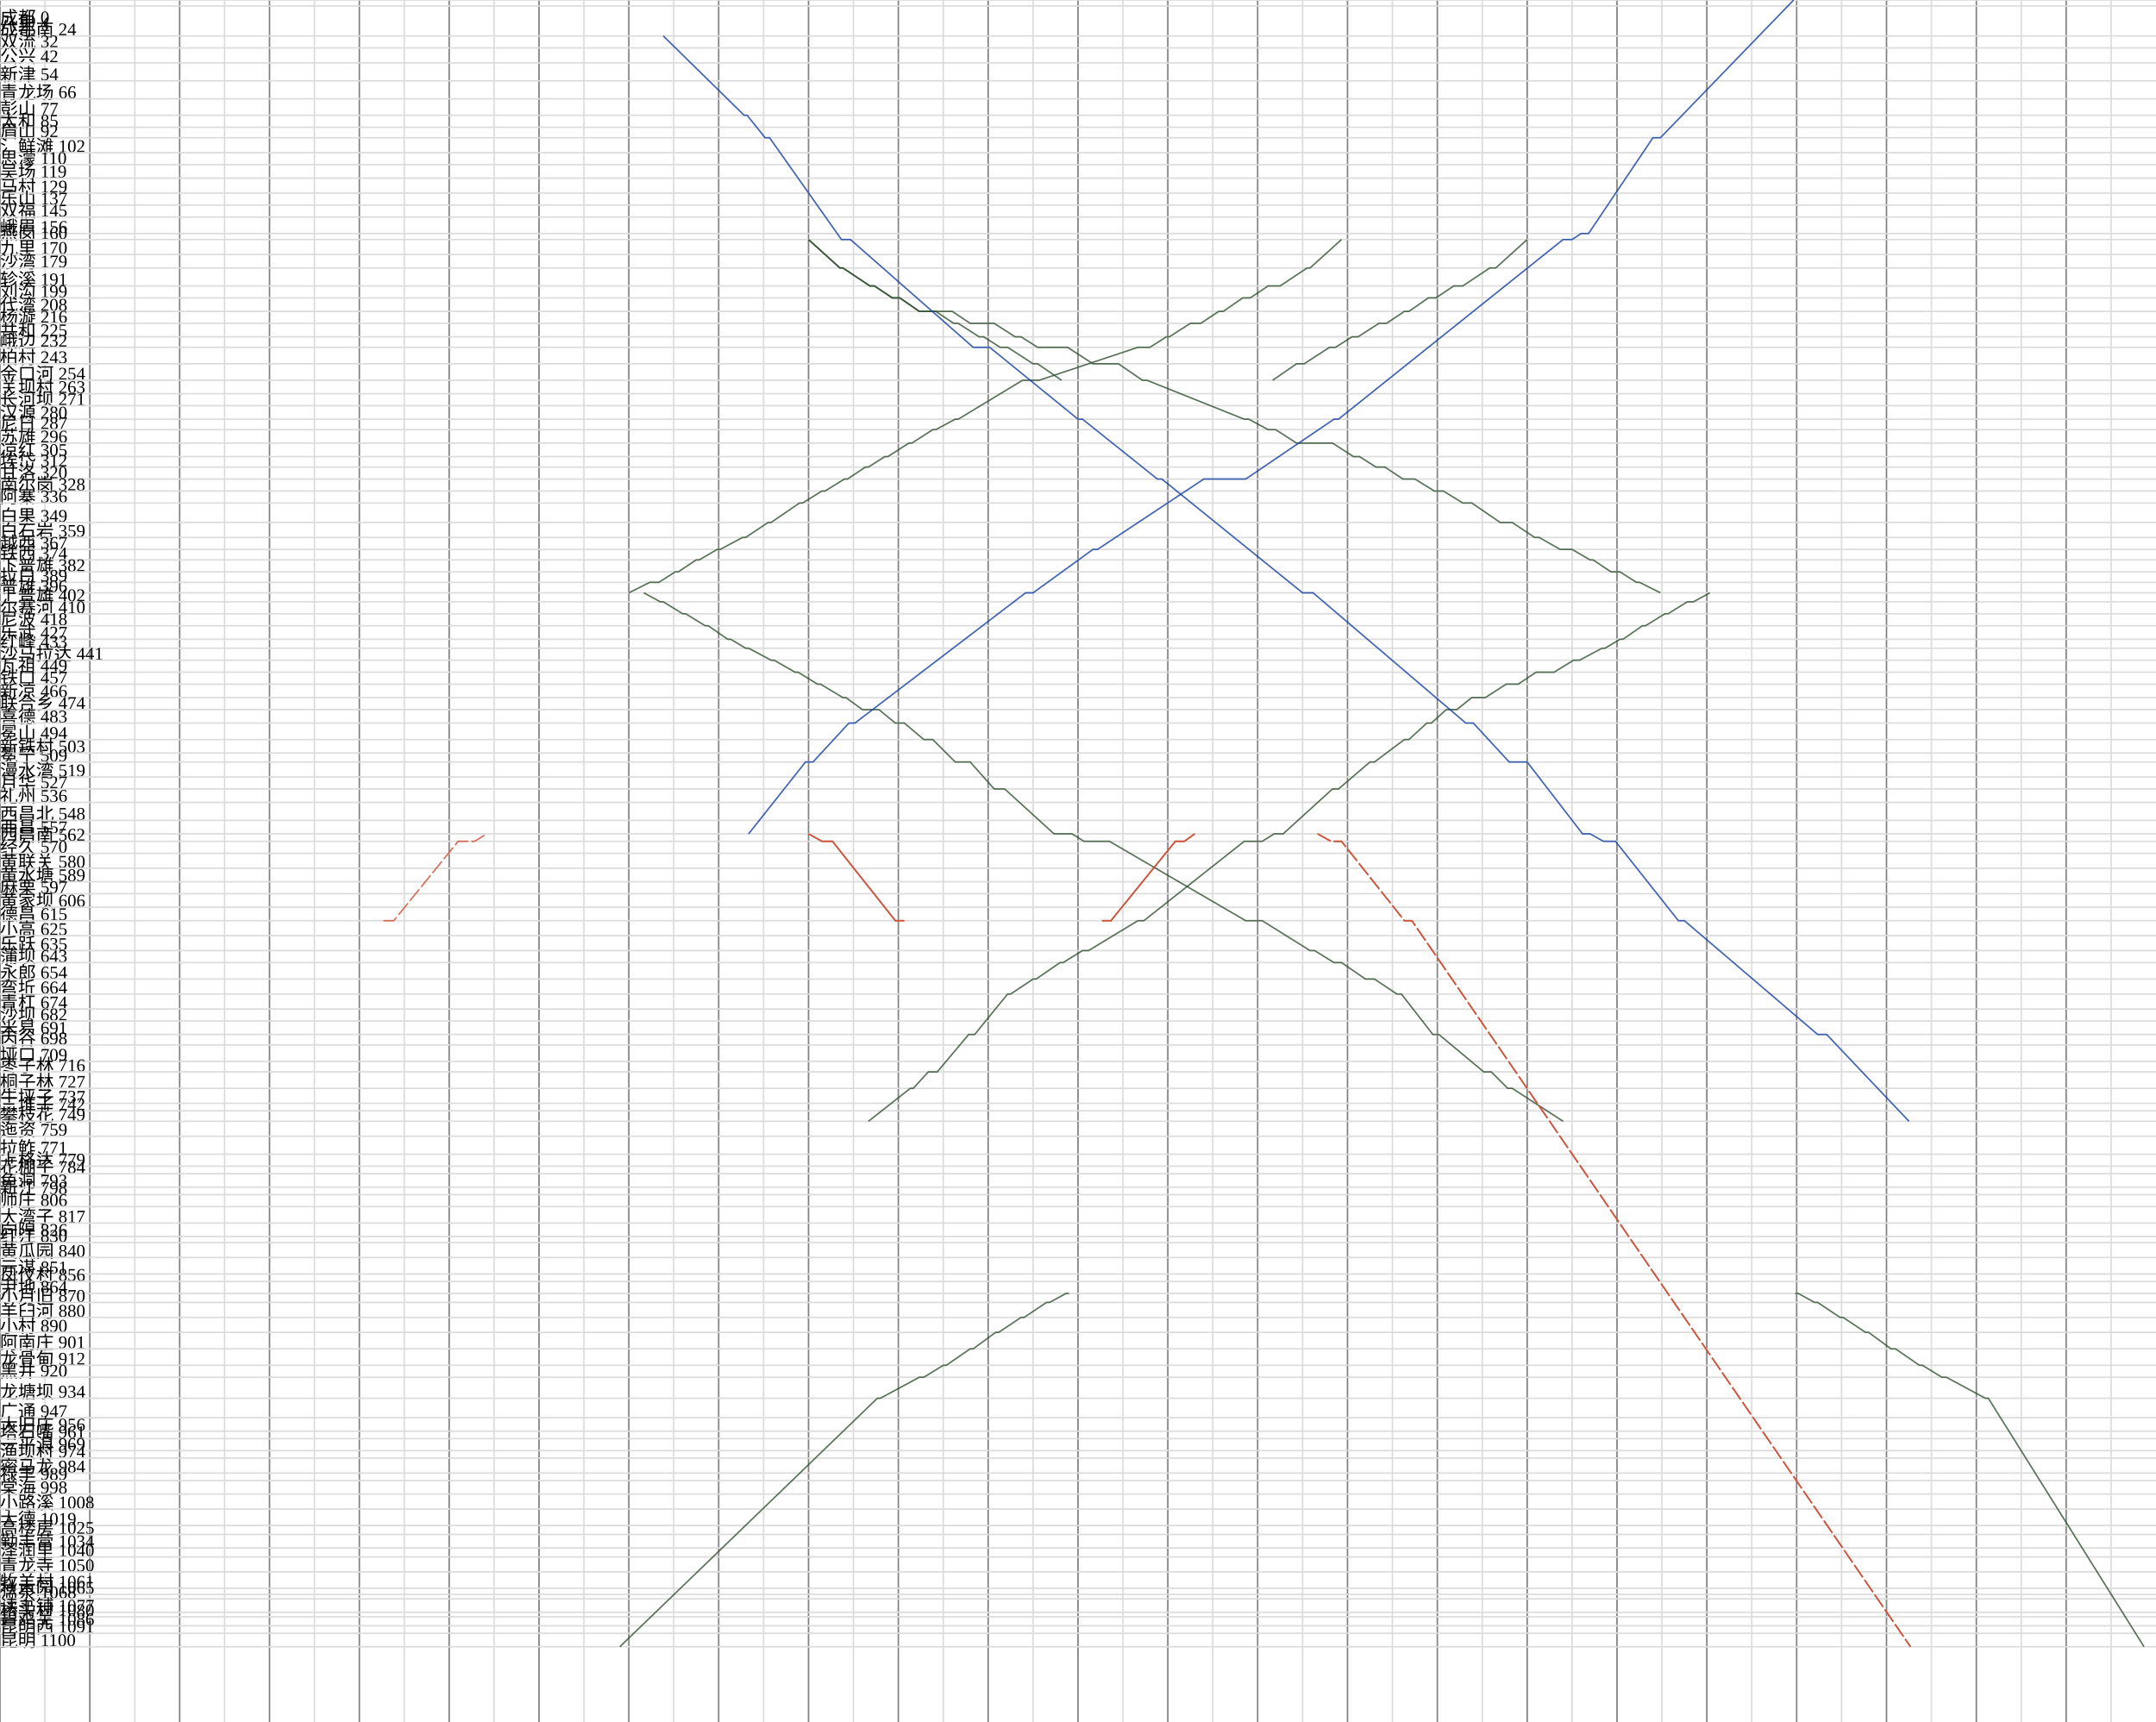
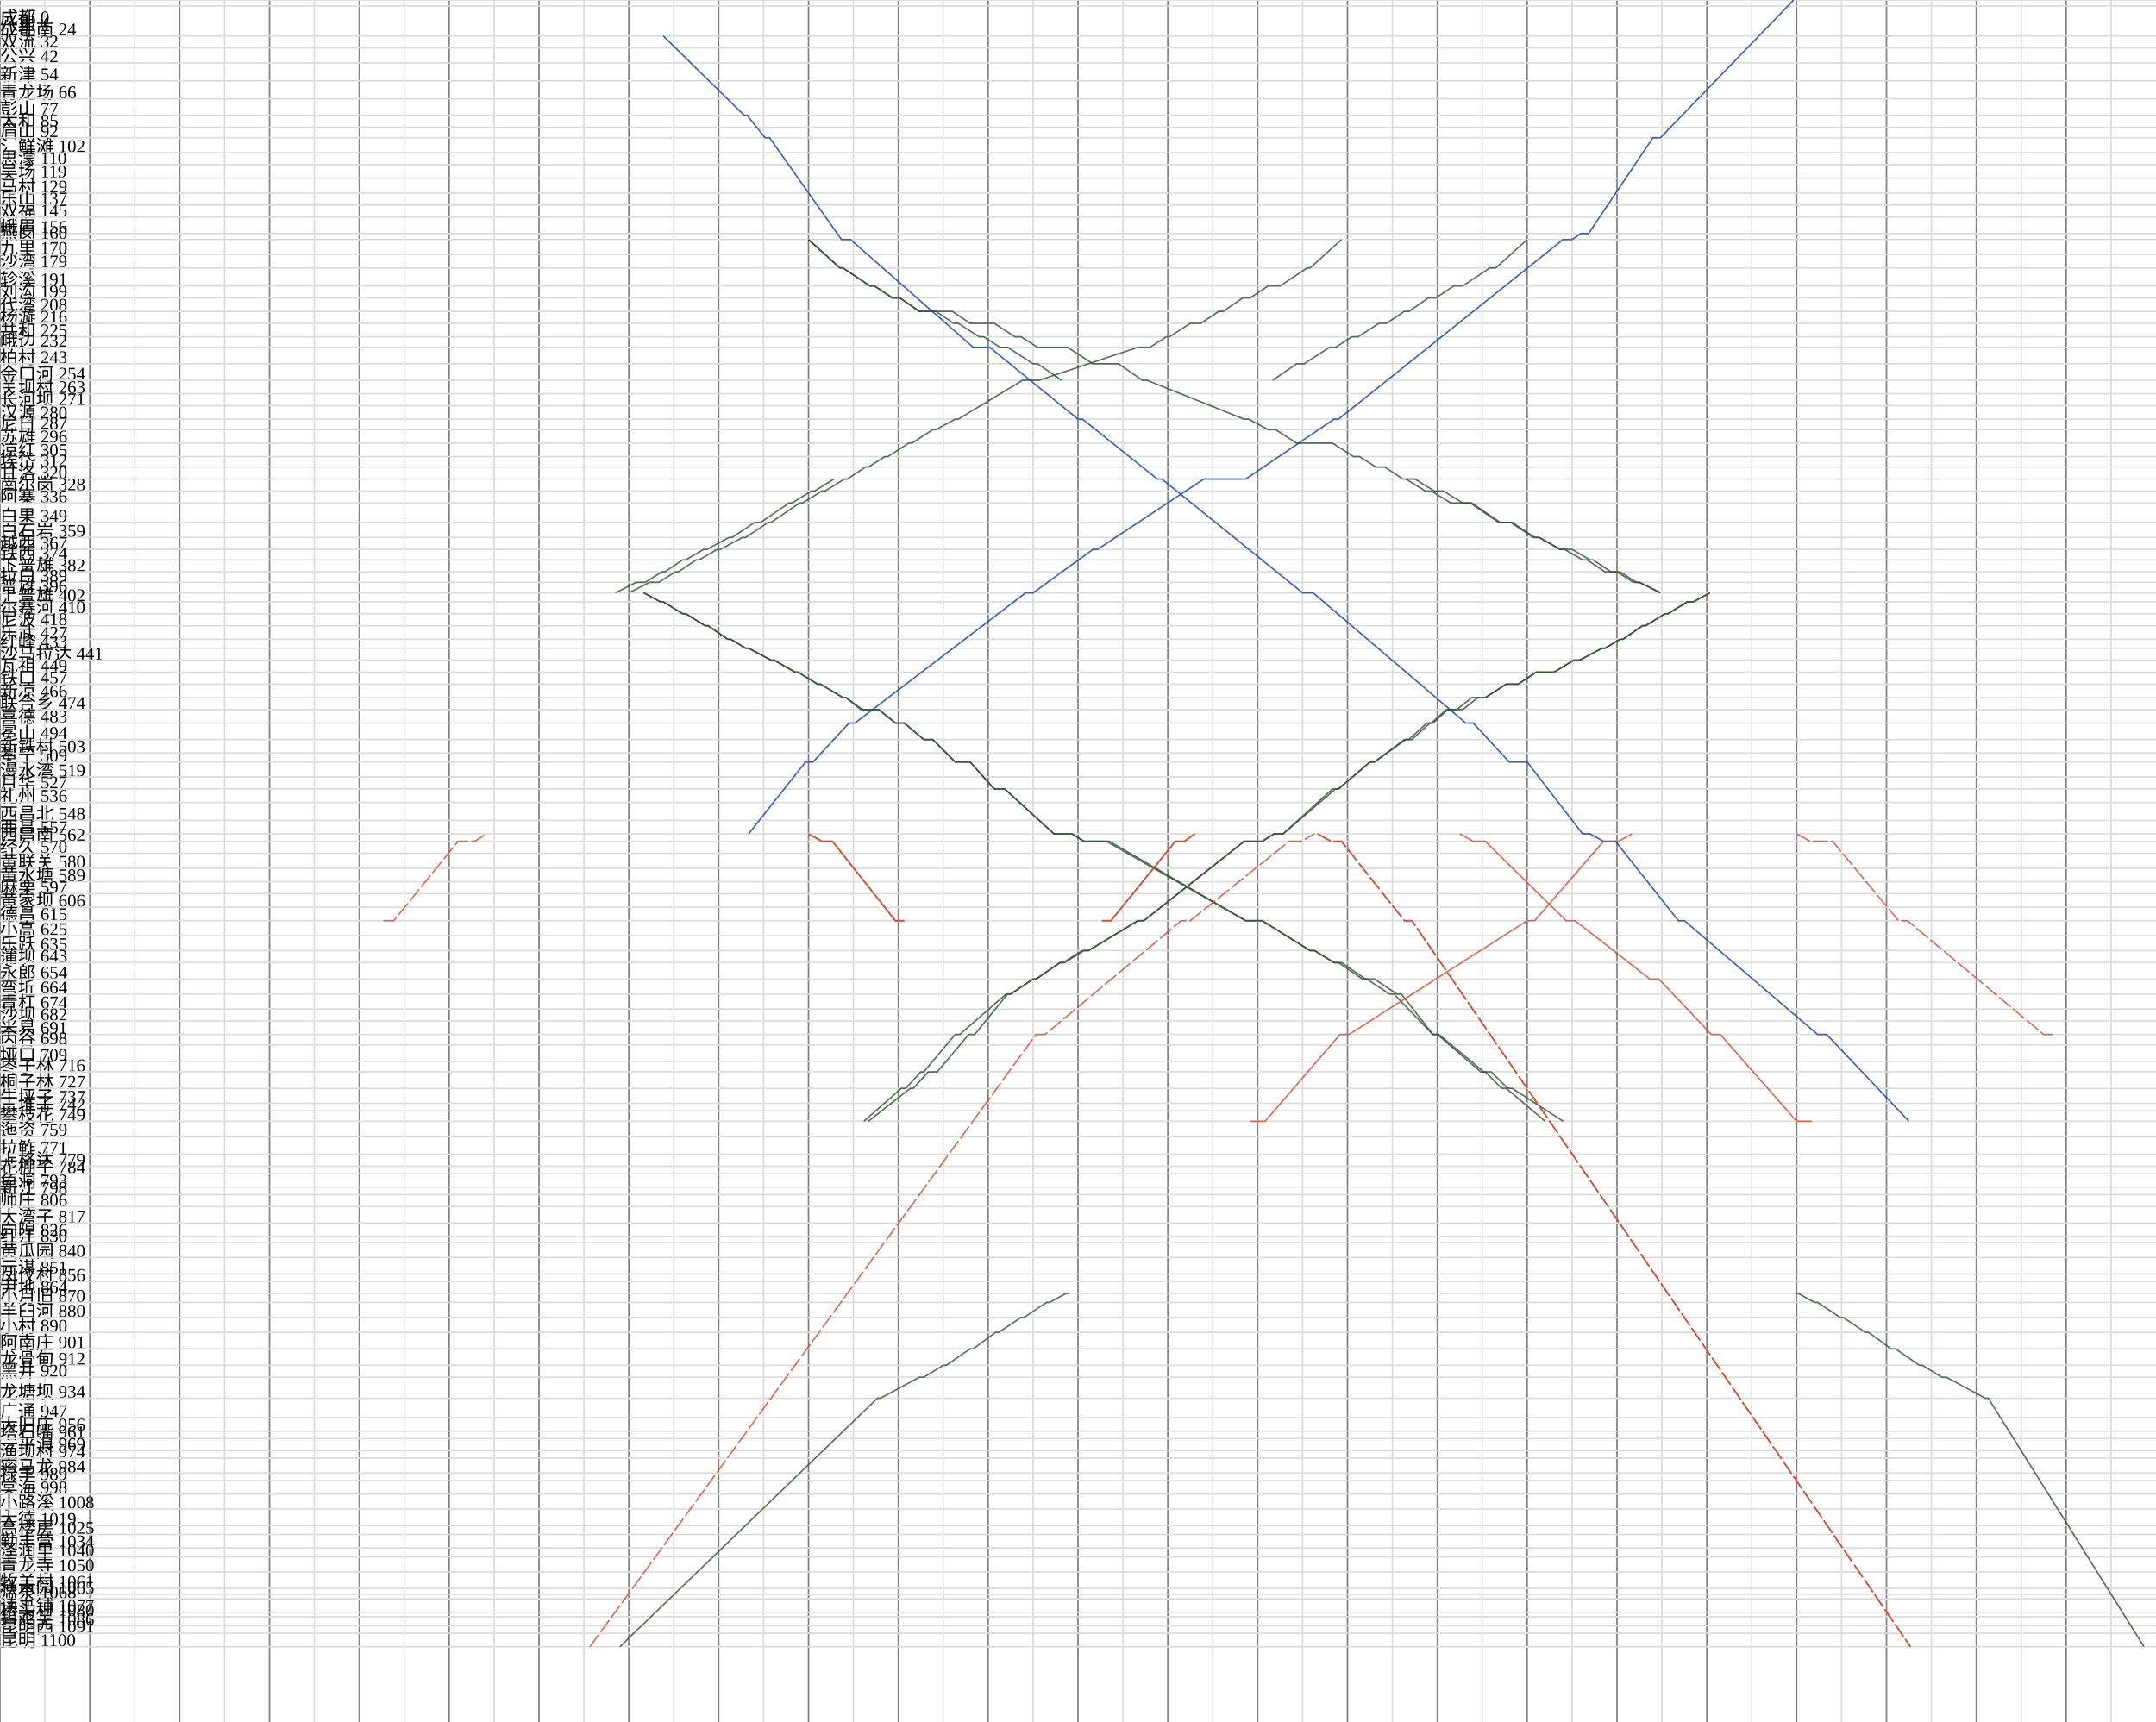
<svg xmlns="http://www.w3.org/2000/svg" width="1440" height="1150" version="1.1">
  <style>
line,polyline {
  stroke-width:1
}
line.hour {
  stroke:rgb(128,128,128);
}
line.halfhour, line.station {
  stroke:rgb(220,220,220);
}
polyline {
  fill:none;opacity:0.8;
}
.polylineG {
  stroke:#3d668f;
}
.polylineD {
  stroke:#a80022;
}
.polylineC {
  stroke:#bf9540;
}
.polylineZ {
  stroke:#004a80;
}
.polylineT {
  stroke:#123da1;
}
.polylineK {
  stroke:#cc4c33;
}
.polyline1,
.polyline2,
.polyline3,
.polyline4,
.polyline5,
.polyline6,
.polyline7,
.polyline8,
.polyline9 {
  stroke: #305030
}
.temp{
  stroke-dasharray:10 2
}
.peak{
  stroke-dasharray:9 1 1 1
}
</style>
  <line class="hour" x1="0" y1="0" x2="0" y2="3000" />
  <line class="halfhour" x1="30" y1="0" x2="30" y2="3000" />
  <line class="hour" x1="60" y1="0" x2="60" y2="3000" />
  <line class="halfhour" x1="90" y1="0" x2="90" y2="3000" />
  <line class="hour" x1="120" y1="0" x2="120" y2="3000" />
  <line class="halfhour" x1="150" y1="0" x2="150" y2="3000" />
  <line class="hour" x1="180" y1="0" x2="180" y2="3000" />
  <line class="halfhour" x1="210" y1="0" x2="210" y2="3000" />
  <line class="hour" x1="240" y1="0" x2="240" y2="3000" />
  <line class="halfhour" x1="270" y1="0" x2="270" y2="3000" />
  <line class="hour" x1="300" y1="0" x2="300" y2="3000" />
  <line class="halfhour" x1="330" y1="0" x2="330" y2="3000" />
  <line class="hour" x1="360" y1="0" x2="360" y2="3000" />
  <line class="halfhour" x1="390" y1="0" x2="390" y2="3000" />
  <line class="hour" x1="420" y1="0" x2="420" y2="3000" />
  <line class="halfhour" x1="450" y1="0" x2="450" y2="3000" />
  <line class="hour" x1="480" y1="0" x2="480" y2="3000" />
  <line class="halfhour" x1="510" y1="0" x2="510" y2="3000" />
  <line class="hour" x1="540" y1="0" x2="540" y2="3000" />
  <line class="halfhour" x1="570" y1="0" x2="570" y2="3000" />
  <line class="hour" x1="600" y1="0" x2="600" y2="3000" />
  <line class="halfhour" x1="630" y1="0" x2="630" y2="3000" />
  <line class="hour" x1="660" y1="0" x2="660" y2="3000" />
  <line class="halfhour" x1="690" y1="0" x2="690" y2="3000" />
  <line class="hour" x1="720" y1="0" x2="720" y2="3000" />
  <line class="halfhour" x1="750" y1="0" x2="750" y2="3000" />
  <line class="hour" x1="780" y1="0" x2="780" y2="3000" />
  <line class="halfhour" x1="810" y1="0" x2="810" y2="3000" />
  <line class="hour" x1="840" y1="0" x2="840" y2="3000" />
  <line class="halfhour" x1="870" y1="0" x2="870" y2="3000" />
  <line class="hour" x1="900" y1="0" x2="900" y2="3000" />
  <line class="halfhour" x1="930" y1="0" x2="930" y2="3000" />
  <line class="hour" x1="960" y1="0" x2="960" y2="3000" />
  <line class="halfhour" x1="990" y1="0" x2="990" y2="3000" />
  <line class="hour" x1="1020" y1="0" x2="1020" y2="3000" />
  <line class="halfhour" x1="1050" y1="0" x2="1050" y2="3000" />
  <line class="hour" x1="1080" y1="0" x2="1080" y2="3000" />
  <line class="halfhour" x1="1110" y1="0" x2="1110" y2="3000" />
  <line class="hour" x1="1140" y1="0" x2="1140" y2="3000" />
  <line class="halfhour" x1="1170" y1="0" x2="1170" y2="3000" />
  <line class="hour" x1="1200" y1="0" x2="1200" y2="3000" />
  <line class="halfhour" x1="1230" y1="0" x2="1230" y2="3000" />
  <line class="hour" x1="1260" y1="0" x2="1260" y2="3000" />
  <line class="halfhour" x1="1290" y1="0" x2="1290" y2="3000" />
  <line class="hour" x1="1320" y1="0" x2="1320" y2="3000" />
  <line class="halfhour" x1="1350" y1="0" x2="1350" y2="3000" />
  <line class="hour" x1="1380" y1="0" x2="1380" y2="3000" />
  <line class="halfhour" x1="1410" y1="0" x2="1410" y2="3000" />
  <text x="0" y="16">成都 0</text>
  <line class="station" x1="0" y1="0" x2="1440" y2="0" />
  <text x="0" y="20">八里 4</text>
  <line class="station" x1="0" y1="4" x2="1440" y2="4" />
  <text x="0" y="24">成都南 24</text>
  <line class="station" x1="0" y1="24" x2="1440" y2="24" />
  <text x="0" y="32">双流 32</text>
  <line class="station" x1="0" y1="32" x2="1440" y2="32" />
  <text x="0" y="42">公兴 42</text>
  <line class="station" x1="0" y1="42" x2="1440" y2="42" />
  <text x="0" y="54">新津 54</text>
  <line class="station" x1="0" y1="54" x2="1440" y2="54" />
  <text x="0" y="66">青龙场 66</text>
  <line class="station" x1="0" y1="66" x2="1440" y2="66" />
  <text x="0" y="77">彭山 77</text>
  <line class="station" x1="0" y1="77" x2="1440" y2="77" />
  <text x="0" y="85">太和 85</text>
  <line class="station" x1="0" y1="85" x2="1440" y2="85" />
  <text x="0" y="92">眉山 92</text>
  <line class="station" x1="0" y1="92" x2="1440" y2="92" />
  <text x="0" y="102">氵鲜滩 102</text>
  <line class="station" x1="0" y1="102" x2="1440" y2="102" />
  <text x="0" y="110">思濛 110</text>
  <line class="station" x1="0" y1="110" x2="1440" y2="110" />
  <text x="0" y="119">吴场 119</text>
  <line class="station" x1="0" y1="119" x2="1440" y2="119" />
  <text x="0" y="129">马村 129</text>
  <line class="station" x1="0" y1="129" x2="1440" y2="129" />
  <text x="0" y="137">乐山 137</text>
  <line class="station" x1="0" y1="137" x2="1440" y2="137" />
  <text x="0" y="145">双福 145</text>
  <line class="station" x1="0" y1="145" x2="1440" y2="145" />
  <text x="0" y="156">峨眉 156</text>
  <line class="station" x1="0" y1="156" x2="1440" y2="156" />
  <text x="0" y="160">燕岗 160</text>
  <line class="station" x1="0" y1="160" x2="1440" y2="160" />
  <text x="0" y="170">九里 170</text>
  <line class="station" x1="0" y1="170" x2="1440" y2="170" />
  <text x="0" y="179">沙湾 179</text>
  <line class="station" x1="0" y1="179" x2="1440" y2="179" />
  <text x="0" y="191">轸溪 191</text>
  <line class="station" x1="0" y1="191" x2="1440" y2="191" />
  <text x="0" y="199">刘沟 199</text>
  <line class="station" x1="0" y1="199" x2="1440" y2="199" />
  <text x="0" y="208">代湾 208</text>
  <line class="station" x1="0" y1="208" x2="1440" y2="208" />
  <text x="0" y="216">杨漩 216</text>
  <line class="station" x1="0" y1="216" x2="1440" y2="216" />
  <text x="0" y="225">共和 225</text>
  <line class="station" x1="0" y1="225" x2="1440" y2="225" />
  <text x="0" y="232">峨边 232</text>
  <line class="station" x1="0" y1="232" x2="1440" y2="232" />
  <text x="0" y="243">柏村 243</text>
  <line class="station" x1="0" y1="243" x2="1440" y2="243" />
  <text x="0" y="254">金口河 254</text>
  <line class="station" x1="0" y1="254" x2="1440" y2="254" />
  <text x="0" y="263">关坝村 263</text>
  <line class="station" x1="0" y1="263" x2="1440" y2="263" />
  <text x="0" y="271">长河坝 271</text>
  <line class="station" x1="0" y1="271" x2="1440" y2="271" />
  <text x="0" y="280">汉源 280</text>
  <line class="station" x1="0" y1="280" x2="1440" y2="280" />
  <text x="0" y="287">尼日 287</text>
  <line class="station" x1="0" y1="287" x2="1440" y2="287" />
  <text x="0" y="296">苏雄 296</text>
  <line class="station" x1="0" y1="296" x2="1440" y2="296" />
  <text x="0" y="305">凉红 305</text>
  <line class="station" x1="0" y1="305" x2="1440" y2="305" />
  <text x="0" y="312">埃岱 312</text>
  <line class="station" x1="0" y1="312" x2="1440" y2="312" />
  <text x="0" y="320">甘洛 320</text>
  <line class="station" x1="0" y1="320" x2="1440" y2="320" />
  <text x="0" y="328">南尔岗 328</text>
  <line class="station" x1="0" y1="328" x2="1440" y2="328" />
  <text x="0" y="336">阿寨 336</text>
  <line class="station" x1="0" y1="336" x2="1440" y2="336" />
  <text x="0" y="349">白果 349</text>
  <line class="station" x1="0" y1="349" x2="1440" y2="349" />
  <text x="0" y="359">白石岩 359</text>
  <line class="station" x1="0" y1="359" x2="1440" y2="359" />
  <text x="0" y="367">越西 367</text>
  <line class="station" x1="0" y1="367" x2="1440" y2="367" />
  <text x="0" y="374">铁西 374</text>
  <line class="station" x1="0" y1="374" x2="1440" y2="374" />
  <text x="0" y="382">下普雄 382</text>
  <line class="station" x1="0" y1="382" x2="1440" y2="382" />
  <text x="0" y="389">拉白 389</text>
  <line class="station" x1="0" y1="389" x2="1440" y2="389" />
  <text x="0" y="396">普雄 396</text>
  <line class="station" x1="0" y1="396" x2="1440" y2="396" />
  <text x="0" y="402">上普雄 402</text>
  <line class="station" x1="0" y1="402" x2="1440" y2="402" />
  <text x="0" y="410">尔赛河 410</text>
  <line class="station" x1="0" y1="410" x2="1440" y2="410" />
  <text x="0" y="418">尼波 418</text>
  <line class="station" x1="0" y1="418" x2="1440" y2="418" />
  <text x="0" y="427">乐武 427</text>
  <line class="station" x1="0" y1="427" x2="1440" y2="427" />
  <text x="0" y="433">红峰 433</text>
  <line class="station" x1="0" y1="433" x2="1440" y2="433" />
  <text x="0" y="441">沙马拉达 441</text>
  <line class="station" x1="0" y1="441" x2="1440" y2="441" />
  <text x="0" y="449">瓦祖 449</text>
  <line class="station" x1="0" y1="449" x2="1440" y2="449" />
  <text x="0" y="457">铁口 457</text>
  <line class="station" x1="0" y1="457" x2="1440" y2="457" />
  <text x="0" y="466">新凉 466</text>
  <line class="station" x1="0" y1="466" x2="1440" y2="466" />
  <text x="0" y="474">联合乡 474</text>
  <line class="station" x1="0" y1="474" x2="1440" y2="474" />
  <text x="0" y="483">喜德 483</text>
  <line class="station" x1="0" y1="483" x2="1440" y2="483" />
  <text x="0" y="494">冕山 494</text>
  <line class="station" x1="0" y1="494" x2="1440" y2="494" />
  <text x="0" y="503">新铁村 503</text>
  <line class="station" x1="0" y1="503" x2="1440" y2="503" />
  <text x="0" y="509">冕宁 509</text>
  <line class="station" x1="0" y1="509" x2="1440" y2="509" />
  <text x="0" y="519">漫水湾 519</text>
  <line class="station" x1="0" y1="519" x2="1440" y2="519" />
  <text x="0" y="527">月华 527</text>
  <line class="station" x1="0" y1="527" x2="1440" y2="527" />
  <text x="0" y="536">礼州 536</text>
  <line class="station" x1="0" y1="536" x2="1440" y2="536" />
  <text x="0" y="548">西昌北 548</text>
  <line class="station" x1="0" y1="548" x2="1440" y2="548" />
  <text x="0" y="557">西昌 557</text>
  <line class="station" x1="0" y1="557" x2="1440" y2="557" />
  <text x="0" y="562">西昌南 562</text>
  <line class="station" x1="0" y1="562" x2="1440" y2="562" />
  <text x="0" y="570">经久 570</text>
  <line class="station" x1="0" y1="570" x2="1440" y2="570" />
  <text x="0" y="580">黄联关 580</text>
  <line class="station" x1="0" y1="580" x2="1440" y2="580" />
  <text x="0" y="589">黄水塘 589</text>
  <line class="station" x1="0" y1="589" x2="1440" y2="589" />
  <text x="0" y="597">麻栗 597</text>
  <line class="station" x1="0" y1="597" x2="1440" y2="597" />
  <text x="0" y="606">黄家坝 606</text>
  <line class="station" x1="0" y1="606" x2="1440" y2="606" />
  <text x="0" y="615">德昌 615</text>
  <line class="station" x1="0" y1="615" x2="1440" y2="615" />
  <text x="0" y="625">小高 625</text>
  <line class="station" x1="0" y1="625" x2="1440" y2="625" />
  <text x="0" y="635">乐跃 635</text>
  <line class="station" x1="0" y1="635" x2="1440" y2="635" />
  <text x="0" y="643">蒲坝 643</text>
  <line class="station" x1="0" y1="643" x2="1440" y2="643" />
  <text x="0" y="654">永郎 654</text>
  <line class="station" x1="0" y1="654" x2="1440" y2="654" />
  <text x="0" y="664">弯坵 664</text>
  <line class="station" x1="0" y1="664" x2="1440" y2="664" />
  <text x="0" y="674">青杠 674</text>
  <line class="station" x1="0" y1="674" x2="1440" y2="674" />
  <text x="0" y="682">沙坝 682</text>
  <line class="station" x1="0" y1="682" x2="1440" y2="682" />
  <text x="0" y="691">米易 691</text>
  <line class="station" x1="0" y1="691" x2="1440" y2="691" />
  <text x="0" y="698">丙谷 698</text>
  <line class="station" x1="0" y1="698" x2="1440" y2="698" />
  <text x="0" y="709">垭口 709</text>
  <line class="station" x1="0" y1="709" x2="1440" y2="709" />
  <text x="0" y="716">枣子林 716</text>
  <line class="station" x1="0" y1="716" x2="1440" y2="716" />
  <text x="0" y="727">桐子林 727</text>
  <line class="station" x1="0" y1="727" x2="1440" y2="727" />
  <text x="0" y="737">牛坪子 737</text>
  <line class="station" x1="0" y1="737" x2="1440" y2="737" />
  <text x="0" y="742">三堆子 742</text>
  <line class="station" x1="0" y1="742" x2="1440" y2="742" />
  <text x="0" y="749">攀枝花 749</text>
  <line class="station" x1="0" y1="749" x2="1440" y2="749" />
  <text x="0" y="759">迤资 759</text>
  <line class="station" x1="0" y1="759" x2="1440" y2="759" />
  <text x="0" y="771">拉鲊 771</text>
  <line class="station" x1="0" y1="771" x2="1440" y2="771" />
  <text x="0" y="779">上格达 779</text>
  <line class="station" x1="0" y1="779" x2="1440" y2="779" />
  <text x="0" y="784">花棚子 784</text>
  <line class="station" x1="0" y1="784" x2="1440" y2="784" />
  <text x="0" y="793">鱼洞 793</text>
  <line class="station" x1="0" y1="793" x2="1440" y2="793" />
  <text x="0" y="798">新江 798</text>
  <line class="station" x1="0" y1="798" x2="1440" y2="798" />
  <text x="0" y="806">师庄 806</text>
  <line class="station" x1="0" y1="806" x2="1440" y2="806" />
  <text x="0" y="817">大湾子 817</text>
  <line class="station" x1="0" y1="817" x2="1440" y2="817" />
  <text x="0" y="826">向隍 826</text>
  <line class="station" x1="0" y1="826" x2="1440" y2="826" />
  <text x="0" y="830">红江 830</text>
  <line class="station" x1="0" y1="830" x2="1440" y2="830" />
  <text x="0" y="840">黄瓜园 840</text>
  <line class="station" x1="0" y1="840" x2="1440" y2="840" />
  <text x="0" y="851">元谋 851</text>
  <line class="station" x1="0" y1="851" x2="1440" y2="851" />
  <text x="0" y="856">凤仪村 856</text>
  <line class="station" x1="0" y1="856" x2="1440" y2="856" />
  <text x="0" y="864">尹地 864</text>
  <line class="station" x1="0" y1="864" x2="1440" y2="864" />
  <text x="0" y="870">小月旧 870</text>
  <line class="station" x1="0" y1="870" x2="1440" y2="870" />
  <text x="0" y="880">羊臼河 880</text>
  <line class="station" x1="0" y1="880" x2="1440" y2="880" />
  <text x="0" y="890">小村 890</text>
  <line class="station" x1="0" y1="890" x2="1440" y2="890" />
  <text x="0" y="901">阿南庄 901</text>
  <line class="station" x1="0" y1="901" x2="1440" y2="901" />
  <text x="0" y="912">龙骨甸 912</text>
  <line class="station" x1="0" y1="912" x2="1440" y2="912" />
  <text x="0" y="920">黑井 920</text>
  <line class="station" x1="0" y1="920" x2="1440" y2="920" />
  <text x="0" y="934">龙塘坝 934</text>
  <line class="station" x1="0" y1="934" x2="1440" y2="934" />
  <text x="0" y="947">广通 947</text>
  <line class="station" x1="0" y1="947" x2="1440" y2="947" />
  <text x="0" y="956">大旧庄 956</text>
  <line class="station" x1="0" y1="956" x2="1440" y2="956" />
  <text x="0" y="961">塔石嘴 961</text>
  <line class="station" x1="0" y1="961" x2="1440" y2="961" />
  <text x="0" y="969">一平浪 969</text>
  <line class="station" x1="0" y1="969" x2="1440" y2="969" />
  <text x="0" y="974">渔坝村 974</text>
  <line class="station" x1="0" y1="974" x2="1440" y2="974" />
  <text x="0" y="984">密马龙 984</text>
  <line class="station" x1="0" y1="984" x2="1440" y2="984" />
  <text x="0" y="989">禄丰 989</text>
  <line class="station" x1="0" y1="989" x2="1440" y2="989" />
  <text x="0" y="998">棠海 998</text>
  <line class="station" x1="0" y1="998" x2="1440" y2="998" />
  <text x="0" y="1008">小路溪 1008</text>
  <line class="station" x1="0" y1="1008" x2="1440" y2="1008" />
  <text x="0" y="1019">大德 1019</text>
  <line class="station" x1="0" y1="1019" x2="1440" y2="1019" />
  <text x="0" y="1025">高楼房 1025</text>
  <line class="station" x1="0" y1="1025" x2="1440" y2="1025" />
  <text x="0" y="1034">勤丰营 1034</text>
  <line class="station" x1="0" y1="1034" x2="1440" y2="1034" />
  <text x="0" y="1040">泽润里 1040</text>
  <line class="station" x1="0" y1="1040" x2="1440" y2="1040" />
  <text x="0" y="1050">青龙寺 1050</text>
  <line class="station" x1="0" y1="1050" x2="1440" y2="1050" />
  <text x="0" y="1061">牧羊村 1061</text>
  <line class="station" x1="0" y1="1061" x2="1440" y2="1061" />
  <text x="0" y="1065">秋木园 1065</text>
  <line class="station" x1="0" y1="1065" x2="1440" y2="1065" />
  <text x="0" y="1068">温泉 1068</text>
  <line class="station" x1="0" y1="1068" x2="1440" y2="1068" />
  <text x="0" y="1077">读书铺 1077</text>
  <line class="station" x1="0" y1="1077" x2="1440" y2="1077" />
  <text x="0" y="1080">桥头村 1080</text>
  <line class="station" x1="0" y1="1080" x2="1440" y2="1080" />
  <text x="0" y="1086">碧鸡关 1086</text>
  <line class="station" x1="0" y1="1086" x2="1440" y2="1086" />
  <text x="0" y="1091">昆明西 1091</text>
  <line class="station" x1="0" y1="1091" x2="1440" y2="1091" />
  <text x="0" y="1100">昆明 1100</text>
  <line class="station" x1="0" y1="1100" x2="1440" y2="1100" />
  <polyline name="_5613" class="polyline5" points="540,160 561,179 563,179 581,191 584,191 596,199 601,199 614,208 625,208 637,216 640,216 654,225 657,225 668,232 673,232 690,243 693,243 709,254 " />
  <polyline name="_5614" class="polyline5" points="850,254 866,243 871,243 888,232 892,232 903,225 907,225 921,216 926,216 938,208 941,208 954,199 959,199 971,191 977,191 995,179 999,179 1020,160 " />
-   <polyline name="_5619" class="polyline5" points="540,160 561,179 563,179 581,191 584,191 596,199 601,199 614,208 636,208 648,216 664,216 678,225 682,225 693,232 713,232 730,243 747,243 763,254 766,254 831,280 834,280 847,287 852,287 866,296 890,296 904,305 908,305 919,312 925,312 937,320 945,320 958,328 964,328 977,336 983,336 1002,349 1010,349 1025,359 1028,359 1042,367 1050,367 1062,374 1064,374 1076,382 1082,382 1093,389 1095,389 1109,396 " />
-   <polyline name="_5620" class="polyline5" points="420,396 434,389 440,389 451,382 453,382 465,374 467,374 479,367 481,367 496,359 498,359 513,349 515,349 534,336 536,336 549,328 551,328 564,320 566,320 578,312 580,312 591,305 593,305 607,296 609,296 623,287 625,287 638,280 640,280 683,254 694,254 760,232 768,232 779,225 781,225 795,216 802,216 814,208 817,208 830,199 835,199 847,191 855,191 873,179 875,179 896,160 " />
-   <polyline name="_5633" class="polyline5" points="430,396 441,402 443,402 456,410 458,410 471,418 473,418 486,427 488,427 498,433 500,433 515,441 517,441 531,449 533,449 546,457 548,457 563,466 565,466 576,474 587,474 598,483 604,483 617,494 623,494 638,509 648,509 664,527 671,527 704,557 716,557 724,562 741,562 832,615 843,615 875,635 878,635 891,643 896,643 912,654 918,654 933,664 936,664 957,691 961,691 991,716 996,716 1007,727 1010,727 1044,749 " />
-   <polyline name="_5634" class="polyline5" points="580,749 608,727 610,727 620,716 626,716 647,691 651,691 673,664 675,664 690,654 692,654 708,643 710,643 723,635 727,635 760,615 764,615 831,562 843,562 851,557 857,557 890,527 894,527 915,509 918,509 938,494 941,494 953,483 956,483 966,474 973,474 983,466 992,466 1006,457 1014,457 1026,449 1038,449 1051,441 1055,441 1070,433 1072,433 1082,427 1084,427 1097,418 1099,418 1112,410 1114,410 1127,402 1131,402 1142,396 " />
+   <polyline name="201011-1107_5619" class="polyline5" points="540,160 561,179 563,179 581,191 584,191 596,199 601,199 614,208 636,208 648,216 664,216 678,225 682,225 693,232 713,232 730,243 747,243 763,254 766,254 831,280 834,280 847,287 852,287 866,296 890,296 904,305 908,305 919,312 925,312 937,320 945,320 958,328 964,328 977,336 983,336 1002,349 1010,349 1025,359 1028,359 1042,367 1050,367 1062,374 1064,374 1076,382 1082,382 1093,389 1095,389 1109,396 " />
+   <polyline name="201108-1230_5619+0" class="polyline5" points="939,320 952,328 956,328 969,336 982,336 1001,349 1009,349 1024,359 1028,359 1042,367 1045,367 1057,374 1060,374 1072,382 1080,382 1091,389 1095,389 1109,396 " />
+   <polyline name="201011-1107_5620" class="polyline5" points="420,396 434,389 440,389 451,382 453,382 465,374 467,374 479,367 481,367 496,359 498,359 513,349 515,349 534,336 536,336 549,328 551,328 564,320 566,320 578,312 580,312 591,305 593,305 607,296 609,296 623,287 625,287 638,280 640,280 683,254 694,254 760,232 768,232 779,225 781,225 795,216 802,216 814,208 817,208 830,199 835,199 847,191 855,191 873,179 875,179 896,160 " />
+   <polyline name="201108-1230_5620+0" class="polyline5" points="411,396 425,389 431,389 442,382 444,382 456,374 458,374 470,367 472,367 487,359 489,359 504,349 508,349 527,336 529,336 542,328 544,328 557,320 " />
+   <polyline name="201011-1103_5633" class="polyline5" points="430,396 441,402 443,402 456,410 458,410 471,418 473,418 486,427 488,427 498,433 500,433 515,441 517,441 531,449 533,449 546,457 548,457 563,466 565,466 576,474 587,474 598,483 604,483 617,494 623,494 638,509 648,509 664,527 671,527 704,557 716,557 724,562 741,562 832,615 843,615 875,635 878,635 891,643 896,643 912,654 918,654 933,664 936,664 957,691 961,691 991,716 996,716 1007,727 1010,727 1044,749 " />
+   <polyline name="201104-1230_5633+0" class="polyline5" points="430,396 441,402 443,402 456,410 458,410 471,418 473,418 486,427 488,427 498,433 500,433 515,441 517,441 531,449 533,449 546,457 548,457 563,466 565,466 575,474 587,474 598,483 604,483 617,494 623,494 638,509 648,509 664,527 671,527 704,557 716,557 724,562 739,562 832,615 843,615 875,635 878,635 891,643 894,643 910,654 913,654 928,664 931,664 957,691 960,691 989,716 992,716 1003,727 1006,727 1032,749 " />
+   <polyline name="201011-1103_5634" class="polyline5" points="580,749 608,727 610,727 620,716 626,716 647,691 651,691 673,664 675,664 690,654 692,654 708,643 710,643 723,635 727,635 760,615 764,615 831,562 843,562 851,557 857,557 890,527 894,527 915,509 918,509 938,494 941,494 953,483 956,483 966,474 973,474 983,466 992,466 1006,457 1014,457 1026,449 1038,449 1051,441 1055,441 1070,433 1072,433 1082,427 1084,427 1097,418 1099,418 1112,410 1114,410 1127,402 1131,402 1142,396 " />
+   <polyline name="201104-1230_5634+0" class="polyline5" points="577,749 602,727 605,727 615,716 617,716 638,691 641,691 672,664 675,664 690,654 692,654 708,643 711,643 724,635 727,635 760,615 764,615 831,562 843,562 851,557 857,557 892,527 894,527 915,509 918,509 939,494 943,494 955,483 957,483 967,474 977,474 987,466 992,466 1006,457 1014,457 1026,449 1038,449 1051,441 1055,441 1070,433 1072,433 1082,427 1084,427 1097,418 1099,418 1112,410 1114,410 1127,402 1131,402 1142,396 " />
  <polyline name="_7465" class="polyline7" points="1199,864 1201,864 1212,870 1214,870 1229,880 1231,880 1246,890 1248,890 1263,901 1266,901 1282,912 1284,912 1297,920 1300,920 1326,934 1328,934 1432,1100 " />
  <polyline name="_7466" class="polyline7" points="414,1100 586,934 588,934 614,920 617,920 630,912 632,912 648,901 650,901 665,890 667,890 682,880 684,880 699,870 701,870 712,864 714,864 " />
  <polyline name="201011-15_T8866" class="polylineT" points="500,557 538,509 543,509 567,483 571,483 685,396 690,396 730,367 733,367 804,320 832,320 891,280 894,280 1044,160 1050,160 1056,156 1061,156 1104,92 1109,92 1198,0 " />
  <polyline name="201011-15_T8869" class="polylineT" points="443,24 497,77 499,77 511,92 514,92 562,160 568,160 650,232 661,232 720,280 723,280 773,320 776,320 870,396 877,396 979,483 984,483 1008,509 1020,509 1057,557 1062,557 1071,562 1079,562 1121,615 1125,615 1214,691 1220,691 1275,749 " />
  <polyline name="201011-14_K4115" class="polylineK temp" points="880,557 889,562 896,562 938,615 943,615 1276,1100 " />
  <polyline name="201015-25_K4115+0" class="polylineK temp" points="880,557 889,562 896,562 938,615 943,615 1276,1100 " />
+   <polyline name="201105-06|08-30|1206-10|25-30_K4115+0" class="polylineK temp" points="1200,557 1209,562 1224,562 1268,615 1274,615 1365,691 1371,691 " />
+   <polyline name="201106-07|09-1201|07-11|26-31_K4115+0" class="polylineK temp" points="326,1100 " />
  <polyline name="201011-25_K4116" class="polylineK temp" points="1350,1100 " />
  <polyline name="201012-26_K4116+0" class="polylineK temp" points="256,615 263,615 306,562 317,562 325,557 " />
+   <polyline name="201106-1230_K4116+0" class="polylineK temp" points="394,1100 692,691 698,691 789,615 795,615 861,562 869,562 878,557 " />
  <polyline name="w712201019-1123_K6147" class="polylineK" points="1205,1100 1205,1100 1205,1100 " />
  <polyline name="w567201017-1121_K6148" class="polylineK" points="723,1100 723,1100 723,1100 " />
  <polyline name="201012-15_K9455" class="polylineK" points="540,557 549,562 556,562 598,615 604,615 " />
  <polyline name="201016-26_K9455+0" class="polylineK" points="540,557 549,562 556,562 598,615 604,615 " />
+   <polyline name="201106-1201|06-10|25-30_K9455+0" class="polylineK" points="975,557 984,562 992,562 1046,615 1052,615 1102,654 1108,654 1143,691 1149,691 1200,749 1210,749 " />
  <polyline name="201011-14_K9456" class="polylineK" points="736,615 742,615 785,562 791,562 798,557 " />
  <polyline name="201015-25_K9456+0" class="polylineK" points="736,615 742,615 785,562 791,562 798,557 " />
+   <polyline name="201105-30|1206-10|25-30_K9456+0" class="polylineK" points="835,749 845,749 895,691 901,691 1020,615 1025,615 1071,562 1081,562 1090,557 " />
  <polyline name="201017-1121_K9616" class="polylineK" points="1320,1100 1320,1100 1320,1100 " />
-   <polyline name="201020-26|29-1105|17-24_K9618" class="polylineK" points="280,1100 280,1100 280,1100 " />
+   <polyline name="201020-1124_K9618" class="polylineK" points="280,1100 280,1100 280,1100 " />
</svg>
